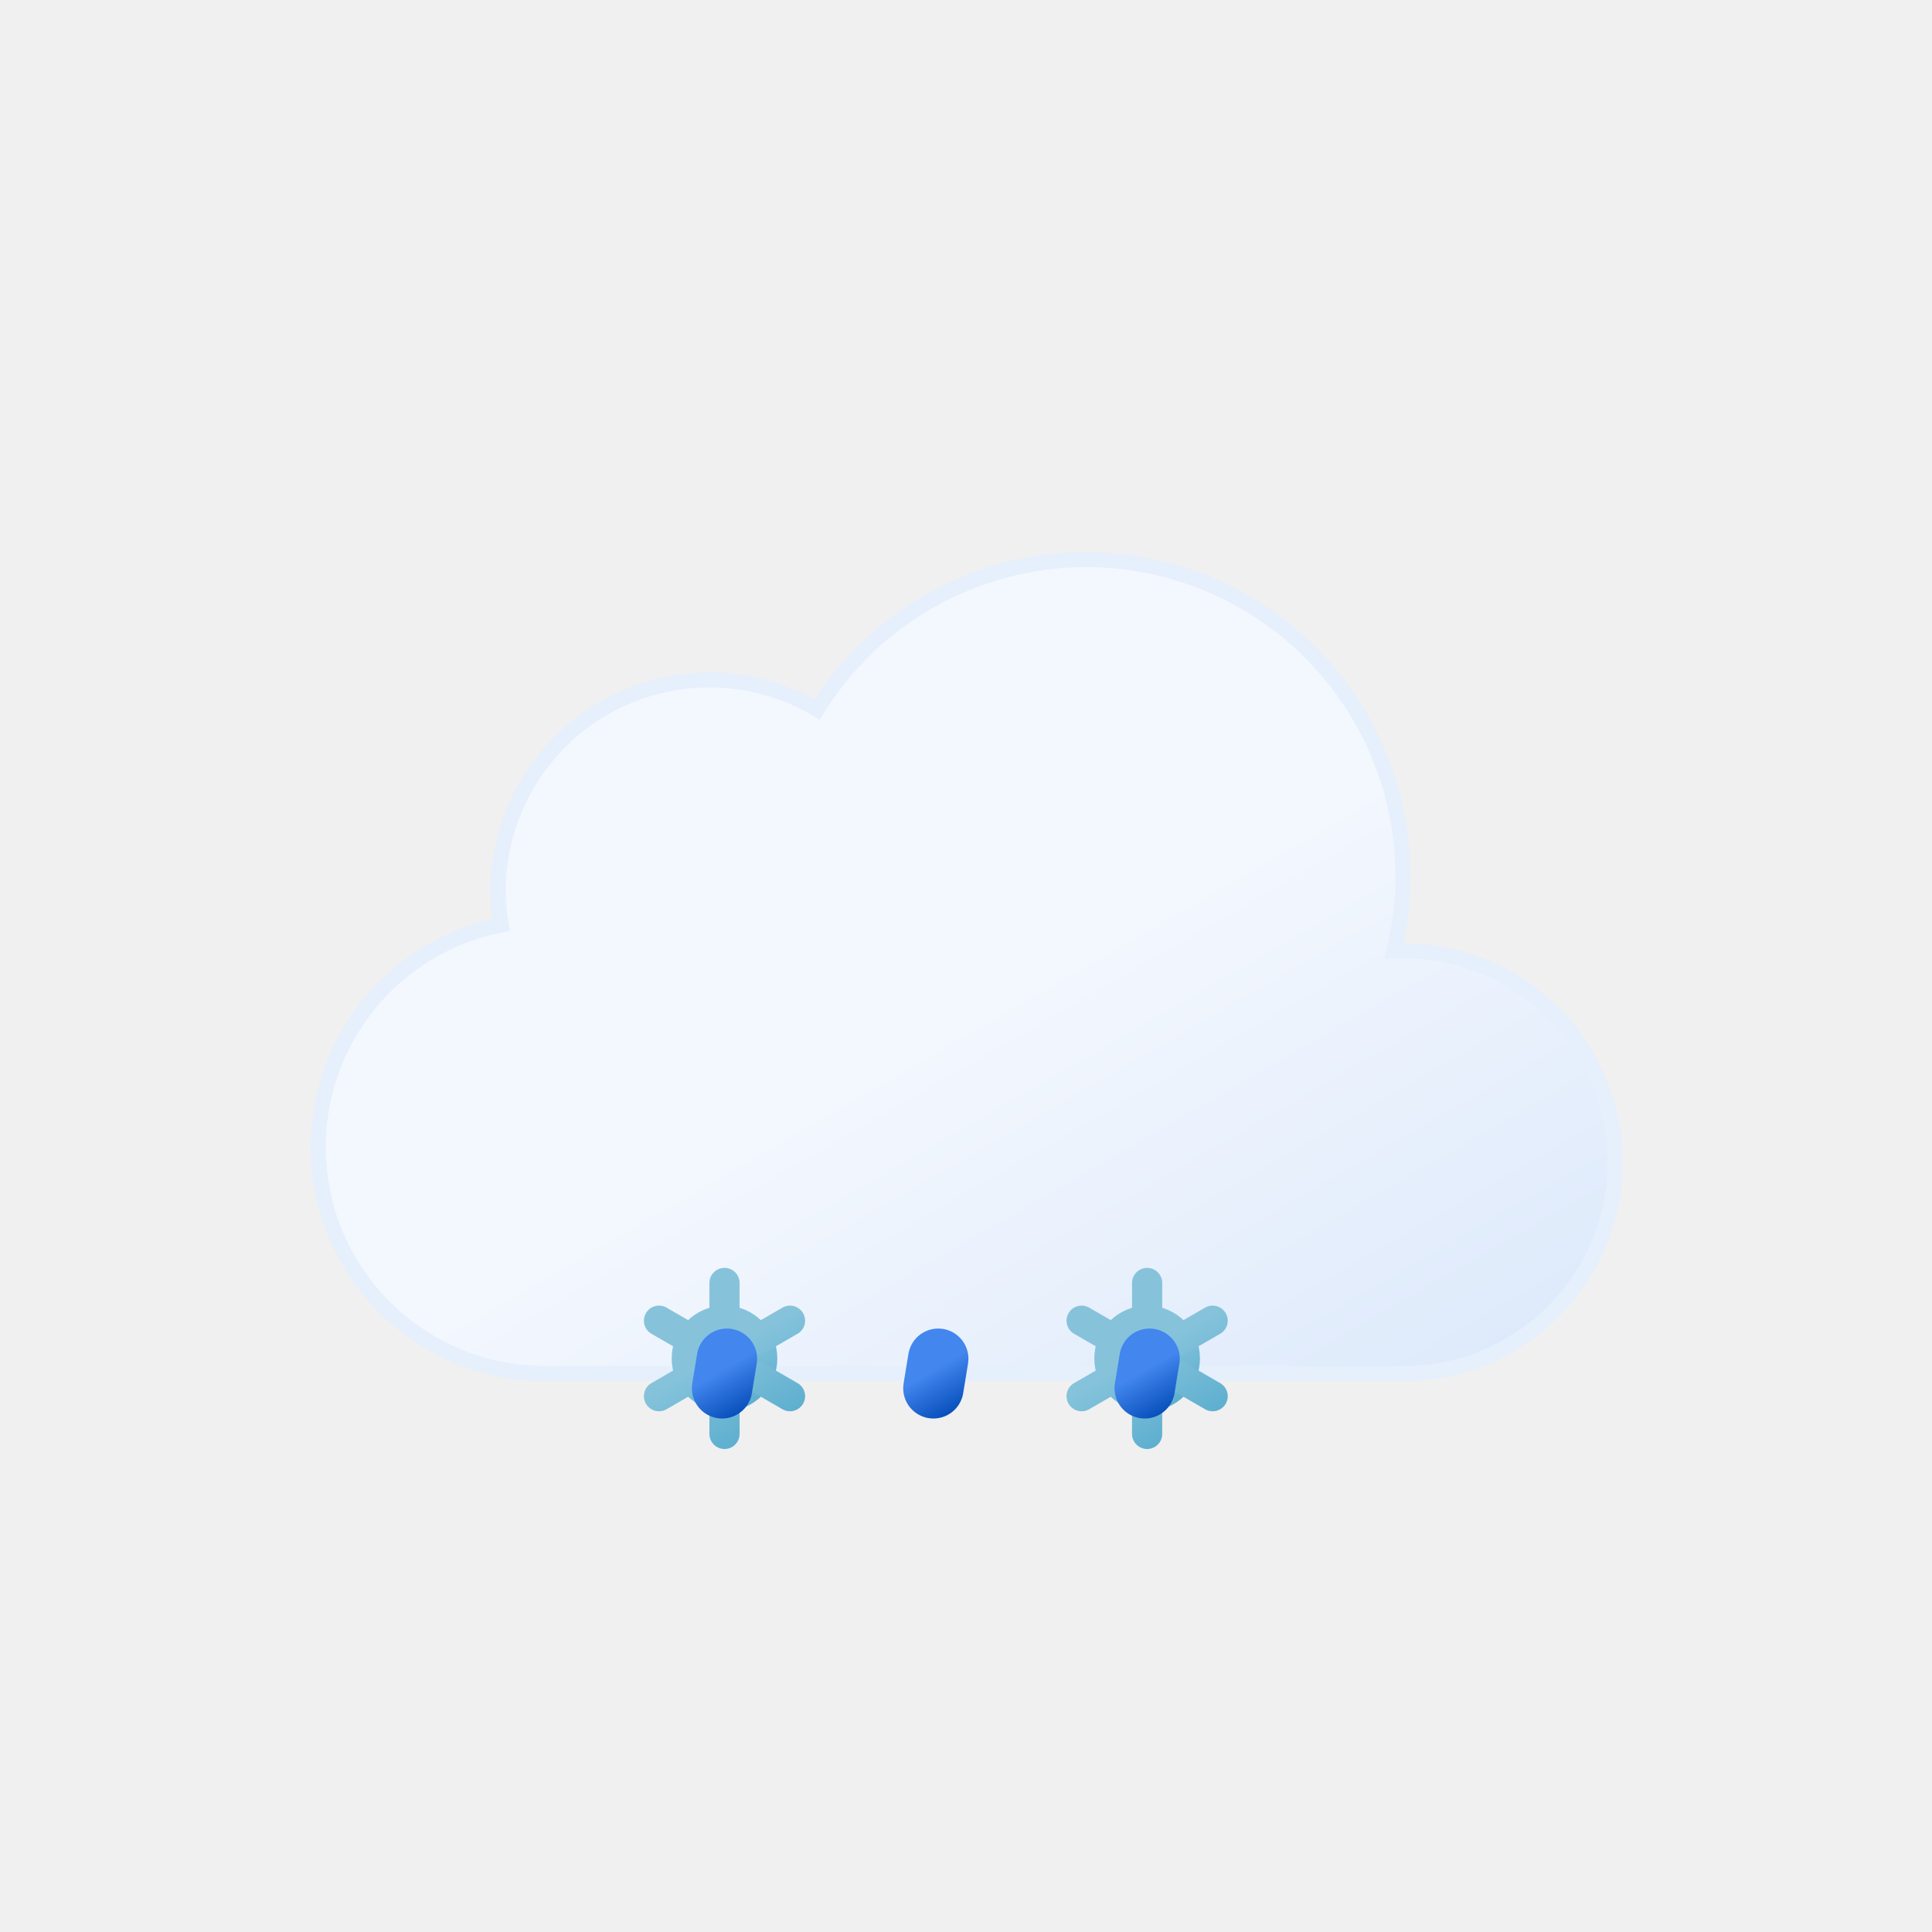
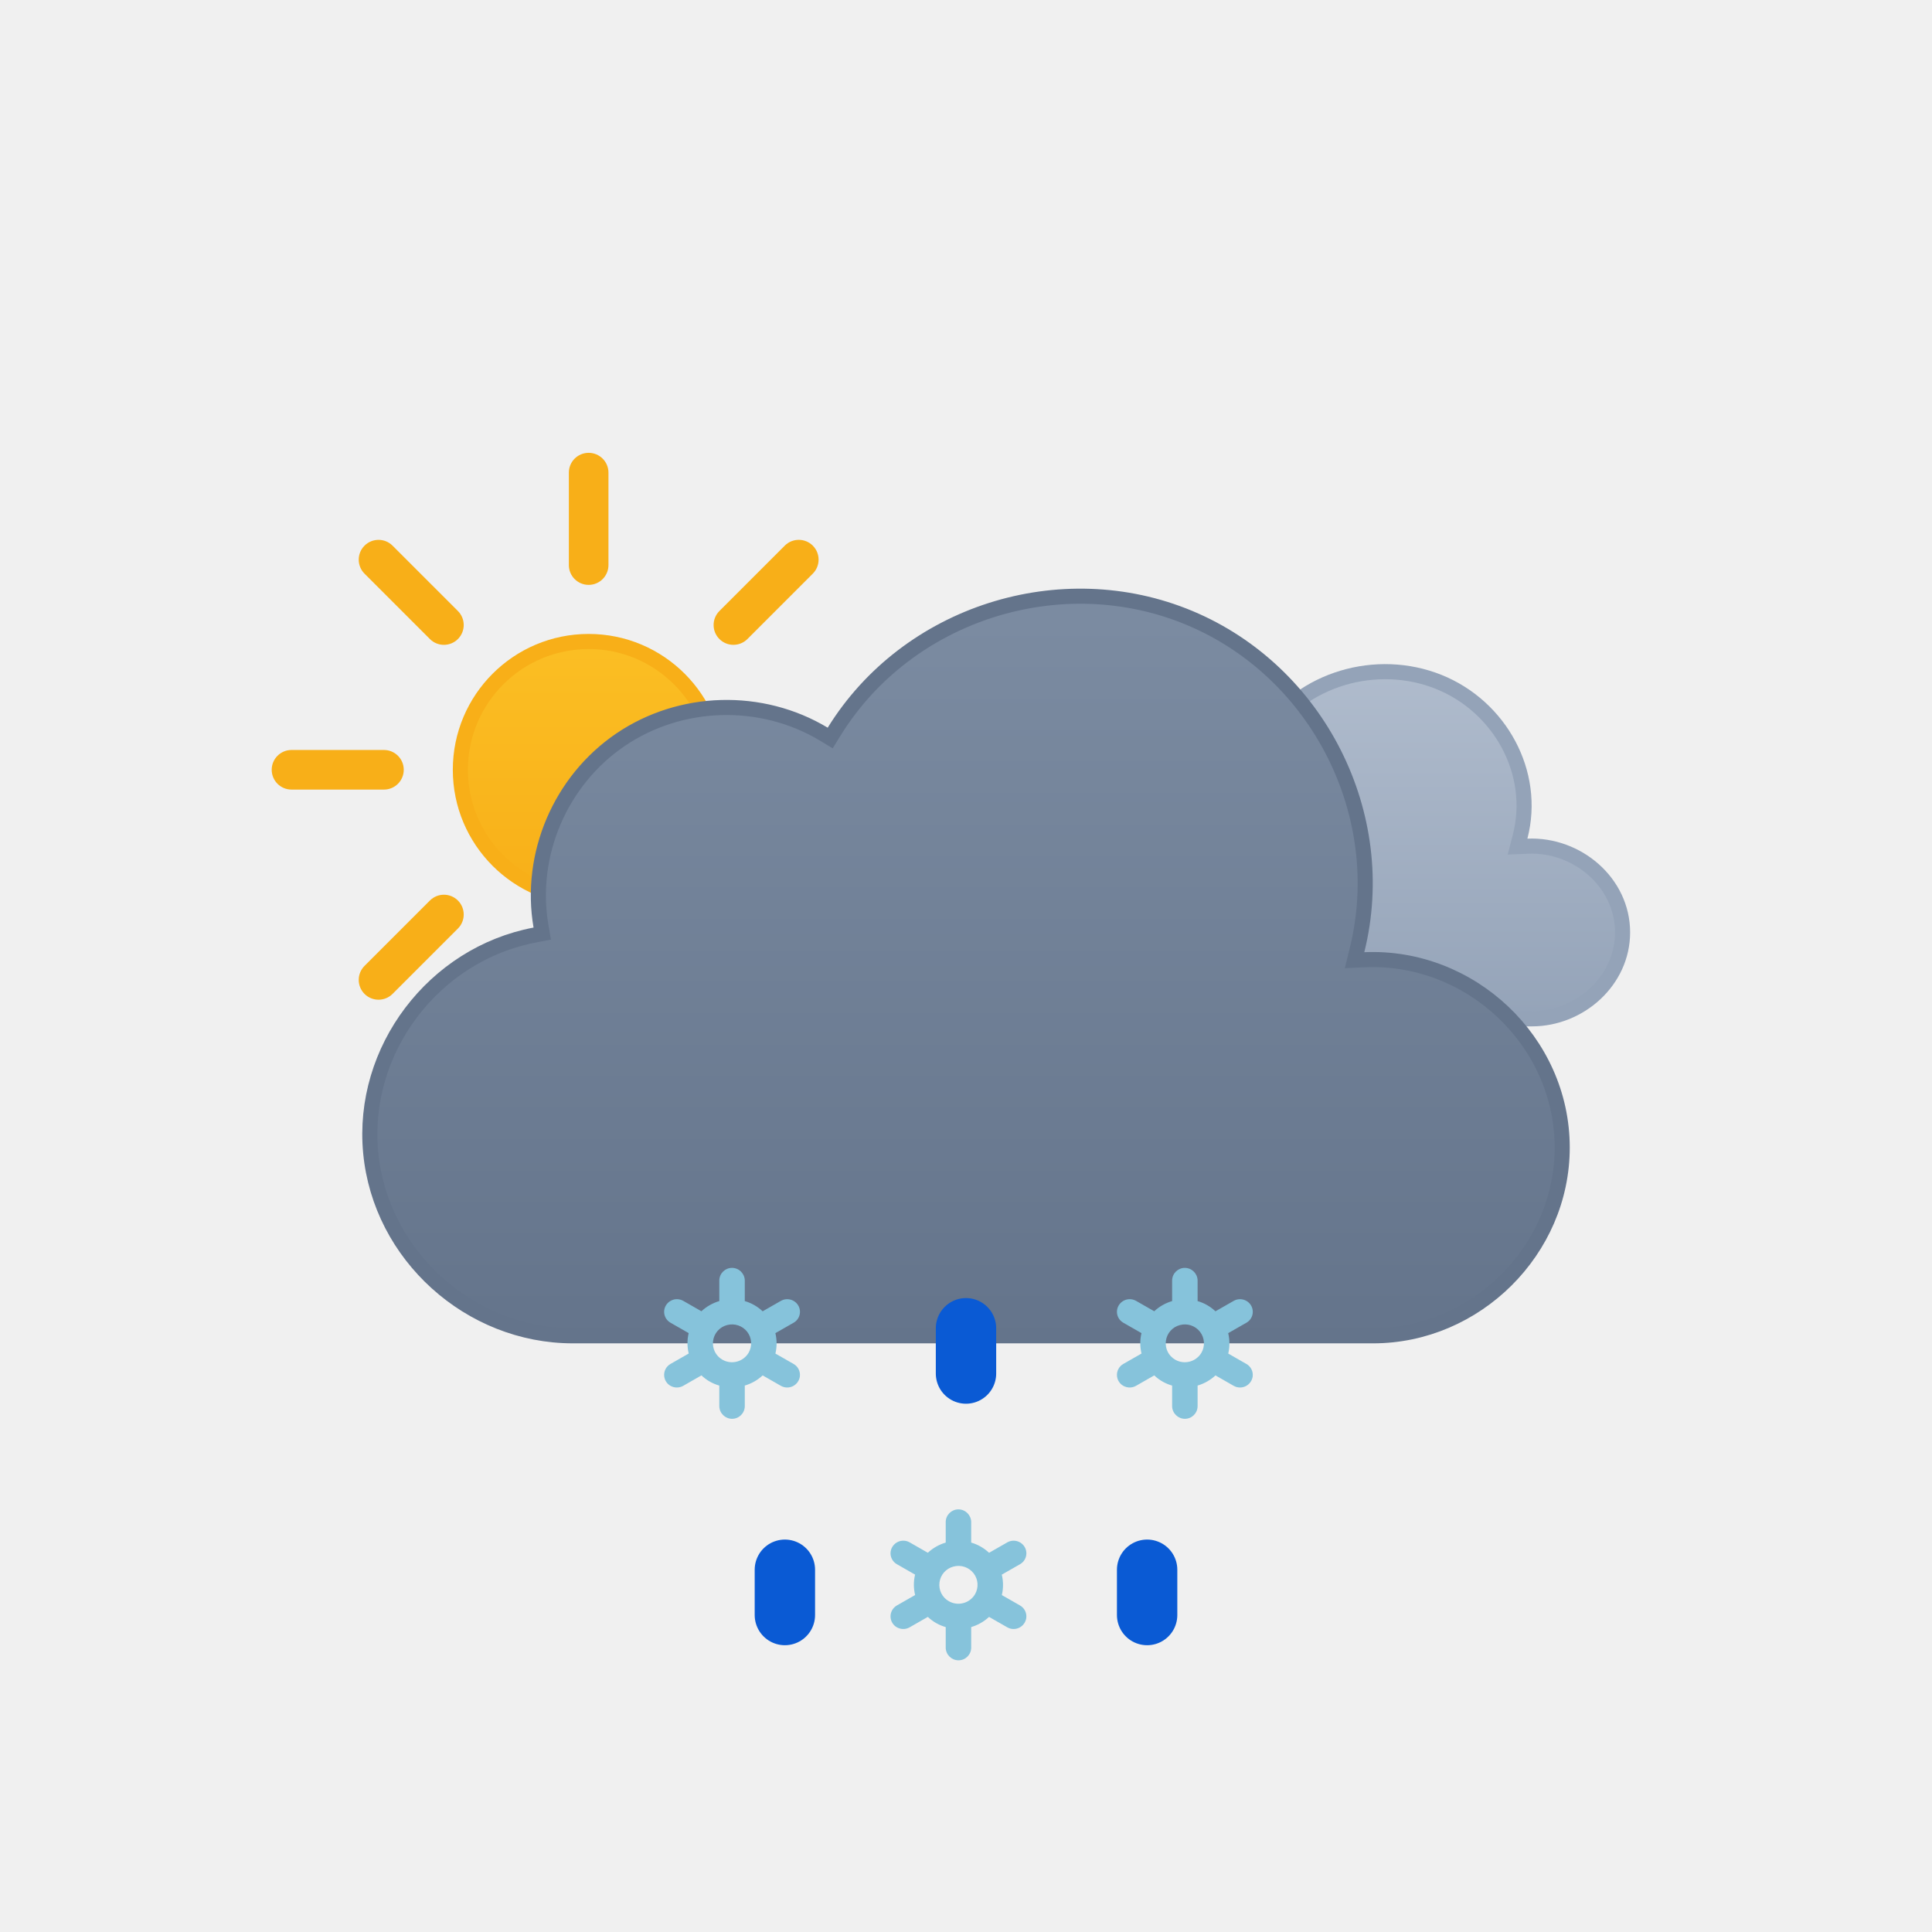
- <svg xmlns="http://www.w3.org/2000/svg" xmlns:xlink="http://www.w3.org/1999/xlink" viewBox="0 0 64 64">
+ <svg xmlns="http://www.w3.org/2000/svg" fill="none" viewBox="0 0 128 128">
+   <g id="extreme-day-sleet__extreme-day-sleet" clip-path="url(#extreme-day-sleet__clip0_1858_9111)">
+     <g id="extreme-day-sleet__Sky">
+       <g id="extreme-day-sleet__Sun">
+         <circle id="extreme-day-sleet__Core" cx="39" cy="51" r="8.5" fill="url(#extreme-day-sleet__paint0_linear_1858_9111)" stroke="#f8af18" />
+         <g id="extreme-day-sleet__Rays">
+           <path fill="#f8af18" d="M37.688 31.313a1.312 1.312 0 1 1 2.624 0v6.125a1.312 1.312 0 1 1-2.624 0zM51.993 36.15a1.312 1.312 0 1 1 1.856 1.857l-4.33 4.33a1.312 1.312 0 1 1-1.857-1.855zM58.688 49.688a1.312 1.312 0 1 1 0 2.624h-6.126a1.312 1.312 0 1 1 0-2.624zM53.85 63.993a1.312 1.312 0 1 1-1.857 1.856l-4.33-4.33a1.312 1.312 0 1 1 1.855-1.857zM37.688 64.563a1.312 1.312 0 1 1 2.624 0v6.124a1.312 1.312 0 1 1-2.624 0zM28.482 59.662a1.312 1.312 0 1 1 1.856 1.856l-4.331 4.331a1.312 1.312 0 1 1-1.856-1.856zM25.438 49.688a1.312 1.312 0 1 1 0 2.624h-6.125a1.312 1.312 0 1 1 0-2.624zM30.338 40.482a1.312 1.312 0 1 1-1.856 1.856l-4.331-4.331a1.312 1.312 0 1 1 1.856-1.856z" />
+         </g>
+       </g>
+       <g id="extreme-day-sleet__Clouds">
+         <g id="extreme-day-sleet__Secondary Cloud">
+           <path id="extreme-day-sleet__Cloud" fill="url(#extreme-day-sleet__paint1_linear_1858_9111)" stroke="#94a3b8" stroke-miterlimit="10" d="M83.84 48.693c2.404-3.735 7.375-5.164 11.478-3.516 4.043 1.624 6.496 6.012 5.392 10.26l-.17.653.675-.029c3.281-.137 6.285 2.404 6.285 5.713 0 3.202-2.831 5.726-6.011 5.726H74.977c-3.21 0-6.132-2.382-6.448-5.593-.315-3.2 2.088-6.066 5.235-6.636l.491-.09-.088-.49c-.394-2.198.645-4.442 2.518-5.664 1.925-1.256 4.492-1.32 6.483-.17l.413.237z" />
+         </g>
+         <g id="extreme-day-sleet__Cloud_2">
+           <path id="extreme-day-sleet__Cloud_3" fill="url(#extreme-day-sleet__paint2_linear_1858_9111)" stroke="#64748b" stroke-miterlimit="10" d="M55.262 48.475c4.86-7.864 15.035-11.095 23.553-7.532 8.506 3.56 13.323 13.06 11.088 22.022l-.161.65.669-.03c7.01-.306 13.089 5.407 13.089 12.443 0 6.811-5.728 12.472-12.523 12.472H37.954c-6.826.002-12.751-5.33-13.395-12.14-.643-6.808 4.178-13.148 10.884-14.415l.483-.092-.084-.484c-.816-4.745 1.284-9.652 5.263-12.356 3.99-2.712 9.34-2.86 13.475-.373l.423.255z" />
+         </g>
+       </g>
+     </g>
+     <g id="extreme-day-sleet__Precipitation">
+       <g id="extreme-day-sleet__Snowflakes">
+         <path id="extreme-day-sleet__Snowflake 1" fill="#86c3db" d="m52.578 90.366-1.205-.689a2.9 2.9 0 0 0-.002-1.353l1.207-.69a.83.83 0 0 0 .309-1.141.85.85 0 0 0-1.153-.306l-1.206.69a2.9 2.9 0 0 0-1.184-.677v-1.38A.85.85 0 0 0 48.5 84a.843.843 0 0 0-.844.82v1.38a2.96 2.96 0 0 0-1.185.674l-1.205-.689a.848.848 0 0 0-1.259.616.83.83 0 0 0 .415.832l1.204.689c-.106.445-.105.909.003 1.353l-1.207.69a.83.83 0 0 0-.415.832.83.83 0 0 0 .62.7.85.85 0 0 0 .64-.084l1.205-.69c.334.318.74.55 1.184.675v1.382a.85.85 0 0 0 .844.82.843.843 0 0 0 .844-.82v-1.383c.441-.129.847-.36 1.184-.673l1.206.69a.847.847 0 0 0 1.259-.616.83.83 0 0 0-.415-.832m-4.712-.28a1.24 1.24 0 0 1-.622-1.25 1.25 1.25 0 0 1 .93-1.048 1.27 1.27 0 0 1 1.329.445 1.25 1.25 0 0 1 .093 1.393 1.28 1.28 0 0 1-1.73.46" />
+         <path id="extreme-day-sleet__Snowflake 2" fill="#86c3db" d="m67.578 90.366-1.204-.689a2.9 2.9 0 0 0-.003-1.353l1.207-.69a.83.83 0 0 0 .309-1.141.85.85 0 0 0-1.153-.306l-1.206.69a2.9 2.9 0 0 0-1.184-.677v-1.38A.85.85 0 0 0 63.5 84a.843.843 0 0 0-.844.82v1.38a2.96 2.96 0 0 0-1.185.674l-1.205-.689a.848.848 0 0 0-1.259.616.83.83 0 0 0 .415.832l1.204.689c-.106.445-.105.909.003 1.353l-1.207.69a.83.83 0 0 0-.415.832.83.83 0 0 0 .62.7.85.85 0 0 0 .64-.084l1.205-.69c.334.318.74.55 1.184.675v1.382a.85.85 0 0 0 .844.82.843.843 0 0 0 .844-.82v-1.383c.441-.129.847-.36 1.184-.673l1.206.69a.847.847 0 0 0 1.259-.616.83.83 0 0 0-.415-.832m-4.712-.28a1.24 1.24 0 0 1-.622-1.25 1.25 1.25 0 0 1 .93-1.048 1.27 1.27 0 0 1 1.329.445 1.25 1.25 0 0 1 .093 1.393 1.28 1.28 0 0 1-1.73.46" transform="translate(0 16)" />
+         <path id="extreme-day-sleet__Snowflake 3" fill="#86c3db" d="m82.578 90.366-1.204-.689a2.9 2.9 0 0 0-.003-1.353l1.207-.69a.83.83 0 0 0 .309-1.141.85.85 0 0 0-1.153-.306l-1.206.69a2.9 2.9 0 0 0-1.184-.677v-1.38A.85.85 0 0 0 78.5 84a.843.843 0 0 0-.844.82v1.38a2.96 2.96 0 0 0-1.185.674l-1.205-.689a.848.848 0 0 0-1.259.616.83.83 0 0 0 .415.832l1.204.689c-.106.445-.105.909.003 1.353l-1.207.69a.83.83 0 0 0-.415.832.83.83 0 0 0 .62.7.85.85 0 0 0 .64-.084l1.205-.69c.334.318.74.55 1.184.675v1.382a.85.85 0 0 0 .844.82.843.843 0 0 0 .844-.82v-1.383c.441-.129.847-.36 1.184-.673l1.206.69a.847.847 0 0 0 1.259-.616.83.83 0 0 0-.415-.832m-4.712-.28a1.24 1.24 0 0 1-.622-1.25 1.25 1.25 0 0 1 .93-1.048 1.27 1.27 0 0 1 1.329.445 1.25 1.25 0 0 1 .093 1.393 1.28 1.28 0 0 1-1.73.46" />
+       </g>
+       <g id="extreme-day-sleet__Raindrops">
+         <path id="extreme-day-sleet__Raindrop 1" stroke="#0a5ad4" stroke-linecap="round" stroke-width="4" d="M52 88v3" transform="translate(0 16)" />
+         <path id="extreme-day-sleet__Raindrop 2" stroke="#0a5ad4" stroke-linecap="round" stroke-width="4" d="M64 88v3" />
+         <path id="extreme-day-sleet__Raindrop 3" stroke="#0a5ad4" stroke-linecap="round" stroke-width="4" d="M76 88v3" transform="translate(0 16)" />
+       </g>
+     </g>
+   </g>
  <defs>
-     <linearGradient id="c" x1="22.56" x2="39.2" y1="21.96" y2="50.8" gradientUnits="userSpaceOnUse">
-       <stop offset="0" stop-color="#f3f7fe" />
-       <stop offset=".45" stop-color="#f3f7fe" />
-       <stop offset="1" stop-color="#deeafb" />
+     <linearGradient id="extreme-day-sleet__paint0_linear_1858_9111" x1="39" x2="39" y1="42" y2="60" gradientUnits="userSpaceOnUse">
+       <stop stop-color="#fbbf24" />
+       <stop offset="1" stop-color="#f8af18" />
    </linearGradient>
-     <linearGradient id="a" x1="23.12" x2="24.88" y1="43.48" y2="46.52" gradientUnits="userSpaceOnUse">
-       <stop offset="0" stop-color="#86c3db" />
-       <stop offset=".45" stop-color="#86c3db" />
-       <stop offset="1" stop-color="#5eafcf" />
+     <linearGradient id="extreme-day-sleet__paint1_linear_1858_9111" x1="88" x2="88" y1="44" y2="68" gradientUnits="userSpaceOnUse">
+       <stop stop-color="#b0bccd" />
+       <stop offset="1" stop-color="#94a3b8" />
    </linearGradient>
-     <linearGradient id="d" x1="22.67" x2="25.33" y1="42.69" y2="47.31" xlink:href="#a" />
-     <linearGradient id="e" x1="37.12" x2="38.88" y1="43.48" y2="46.52" xlink:href="#a" />
-     <linearGradient id="f" x1="36.67" x2="39.33" y1="42.69" y2="47.31" xlink:href="#a" />
-     <linearGradient id="b" x1="23.31" x2="24.69" y1="44.3" y2="46.7" gradientUnits="userSpaceOnUse">
-       <stop offset="0" stop-color="#4286ee" />
-       <stop offset=".45" stop-color="#4286ee" />
-       <stop offset="1" stop-color="#0950bc" />
+     <linearGradient id="extreme-day-sleet__paint2_linear_1858_9111" x1="64.001" x2="64.001" y1="39" y2="89" gradientUnits="userSpaceOnUse">
+       <stop stop-color="#7c8ca2" />
+       <stop offset="1" stop-color="#64748b" />
    </linearGradient>
-     <linearGradient id="g" x1="30.31" x2="31.69" y1="44.3" y2="46.7" xlink:href="#b" />
-     <linearGradient id="h" x1="37.31" x2="38.69" y1="44.3" y2="46.7" xlink:href="#b" />
+     <clipPath id="extreme-day-sleet__clip0_1858_9111">
+       <rect width="128" height="128" fill="#fff" />
+     </clipPath>
  </defs>
-   <path fill="url(#c)" stroke="#e6effc" stroke-miterlimit="10" stroke-width=".5" d="M46.5 31.5h-.32a10.49 10.49 0 00-19.11-8 7 7 0 00-10.57 6 7.21 7.21 0 00.1 1.14A7.5 7.5 0 0018 45.5a4.19 4.19 0 00.5 0v0h28a7 7 0 000-14z" />
-   <g>
-     <circle cx="24" cy="45" r="1.25" fill="none" stroke="url(#a)" stroke-miterlimit="10" />
-     <path fill="none" stroke="url(#d)" stroke-linecap="round" stroke-miterlimit="10" d="M26.17 46.25l-1.09-.63m-2.16-1.24l-1.09-.63M24 42.5v1.25m0 3.75v-1.25m-1.08-.63l-1.09.63m4.34-2.5l-1.09.63" />
-     <animateTransform additive="sum" attributeName="transform" begin="-2s" dur="4s" repeatCount="indefinite" type="translate" values="1 -6; -1 12" />
-     <animateTransform additive="sum" attributeName="transform" dur="9s" repeatCount="indefinite" type="rotate" values="0 24 45; 360 24 45" />
-     <animate attributeName="opacity" begin="-2s" dur="4s" repeatCount="indefinite" values="0;1;1;1;0" />
-   </g>
-   <g>
-     <circle cx="38" cy="45" r="1.25" fill="none" stroke="url(#e)" stroke-miterlimit="10" />
-     <path fill="none" stroke="url(#f)" stroke-linecap="round" stroke-miterlimit="10" d="M40.17 46.25l-1.09-.63m-2.16-1.24l-1.09-.63M38 42.5v1.25m0 3.75v-1.25m-1.08-.63l-1.09.63m4.34-2.5l-1.09.63" />
-     <animateTransform additive="sum" attributeName="transform" begin="-1s" dur="4s" repeatCount="indefinite" type="translate" values="1 -6; -1 12" />
-     <animateTransform additive="sum" attributeName="transform" dur="9s" repeatCount="indefinite" type="rotate" values="0 38 45; 360 38 45" />
-     <animate attributeName="opacity" begin="-1s" dur="4s" repeatCount="indefinite" values="0;1;1;1;0" />
-   </g>
-   <path fill="none" stroke="url(#b)" stroke-linecap="round" stroke-miterlimit="10" stroke-width="2" d="M24.08 45.01l-.16.98">
-     <animateTransform attributeName="transform" dur="1.5s" repeatCount="indefinite" type="translate" values="1 -5; -2 10" />
-     <animate attributeName="opacity" dur="1.5s" repeatCount="indefinite" values="0;1;1;0" />
-   </path>
-   <path fill="none" stroke="url(#g)" stroke-linecap="round" stroke-miterlimit="10" stroke-width="2" d="M31.08 45.01l-.16.98">
-     <animateTransform attributeName="transform" begin="-0.5s" dur="1.5s" repeatCount="indefinite" type="translate" values="1 -5; -2 10" />
-     <animate attributeName="opacity" begin="-0.5s" dur="1.5s" repeatCount="indefinite" values="0;1;1;0" />
-   </path>
-   <path fill="none" stroke="url(#h)" stroke-linecap="round" stroke-miterlimit="10" stroke-width="2" d="M38.08 45.01l-.16.98">
-     <animateTransform attributeName="transform" begin="-1s" dur="1.5s" repeatCount="indefinite" type="translate" values="1 -5; -2 10" />
-     <animate attributeName="opacity" begin="-1s" dur="1.5s" repeatCount="indefinite" values="0;1;1;0" />
-   </path>
</svg>
